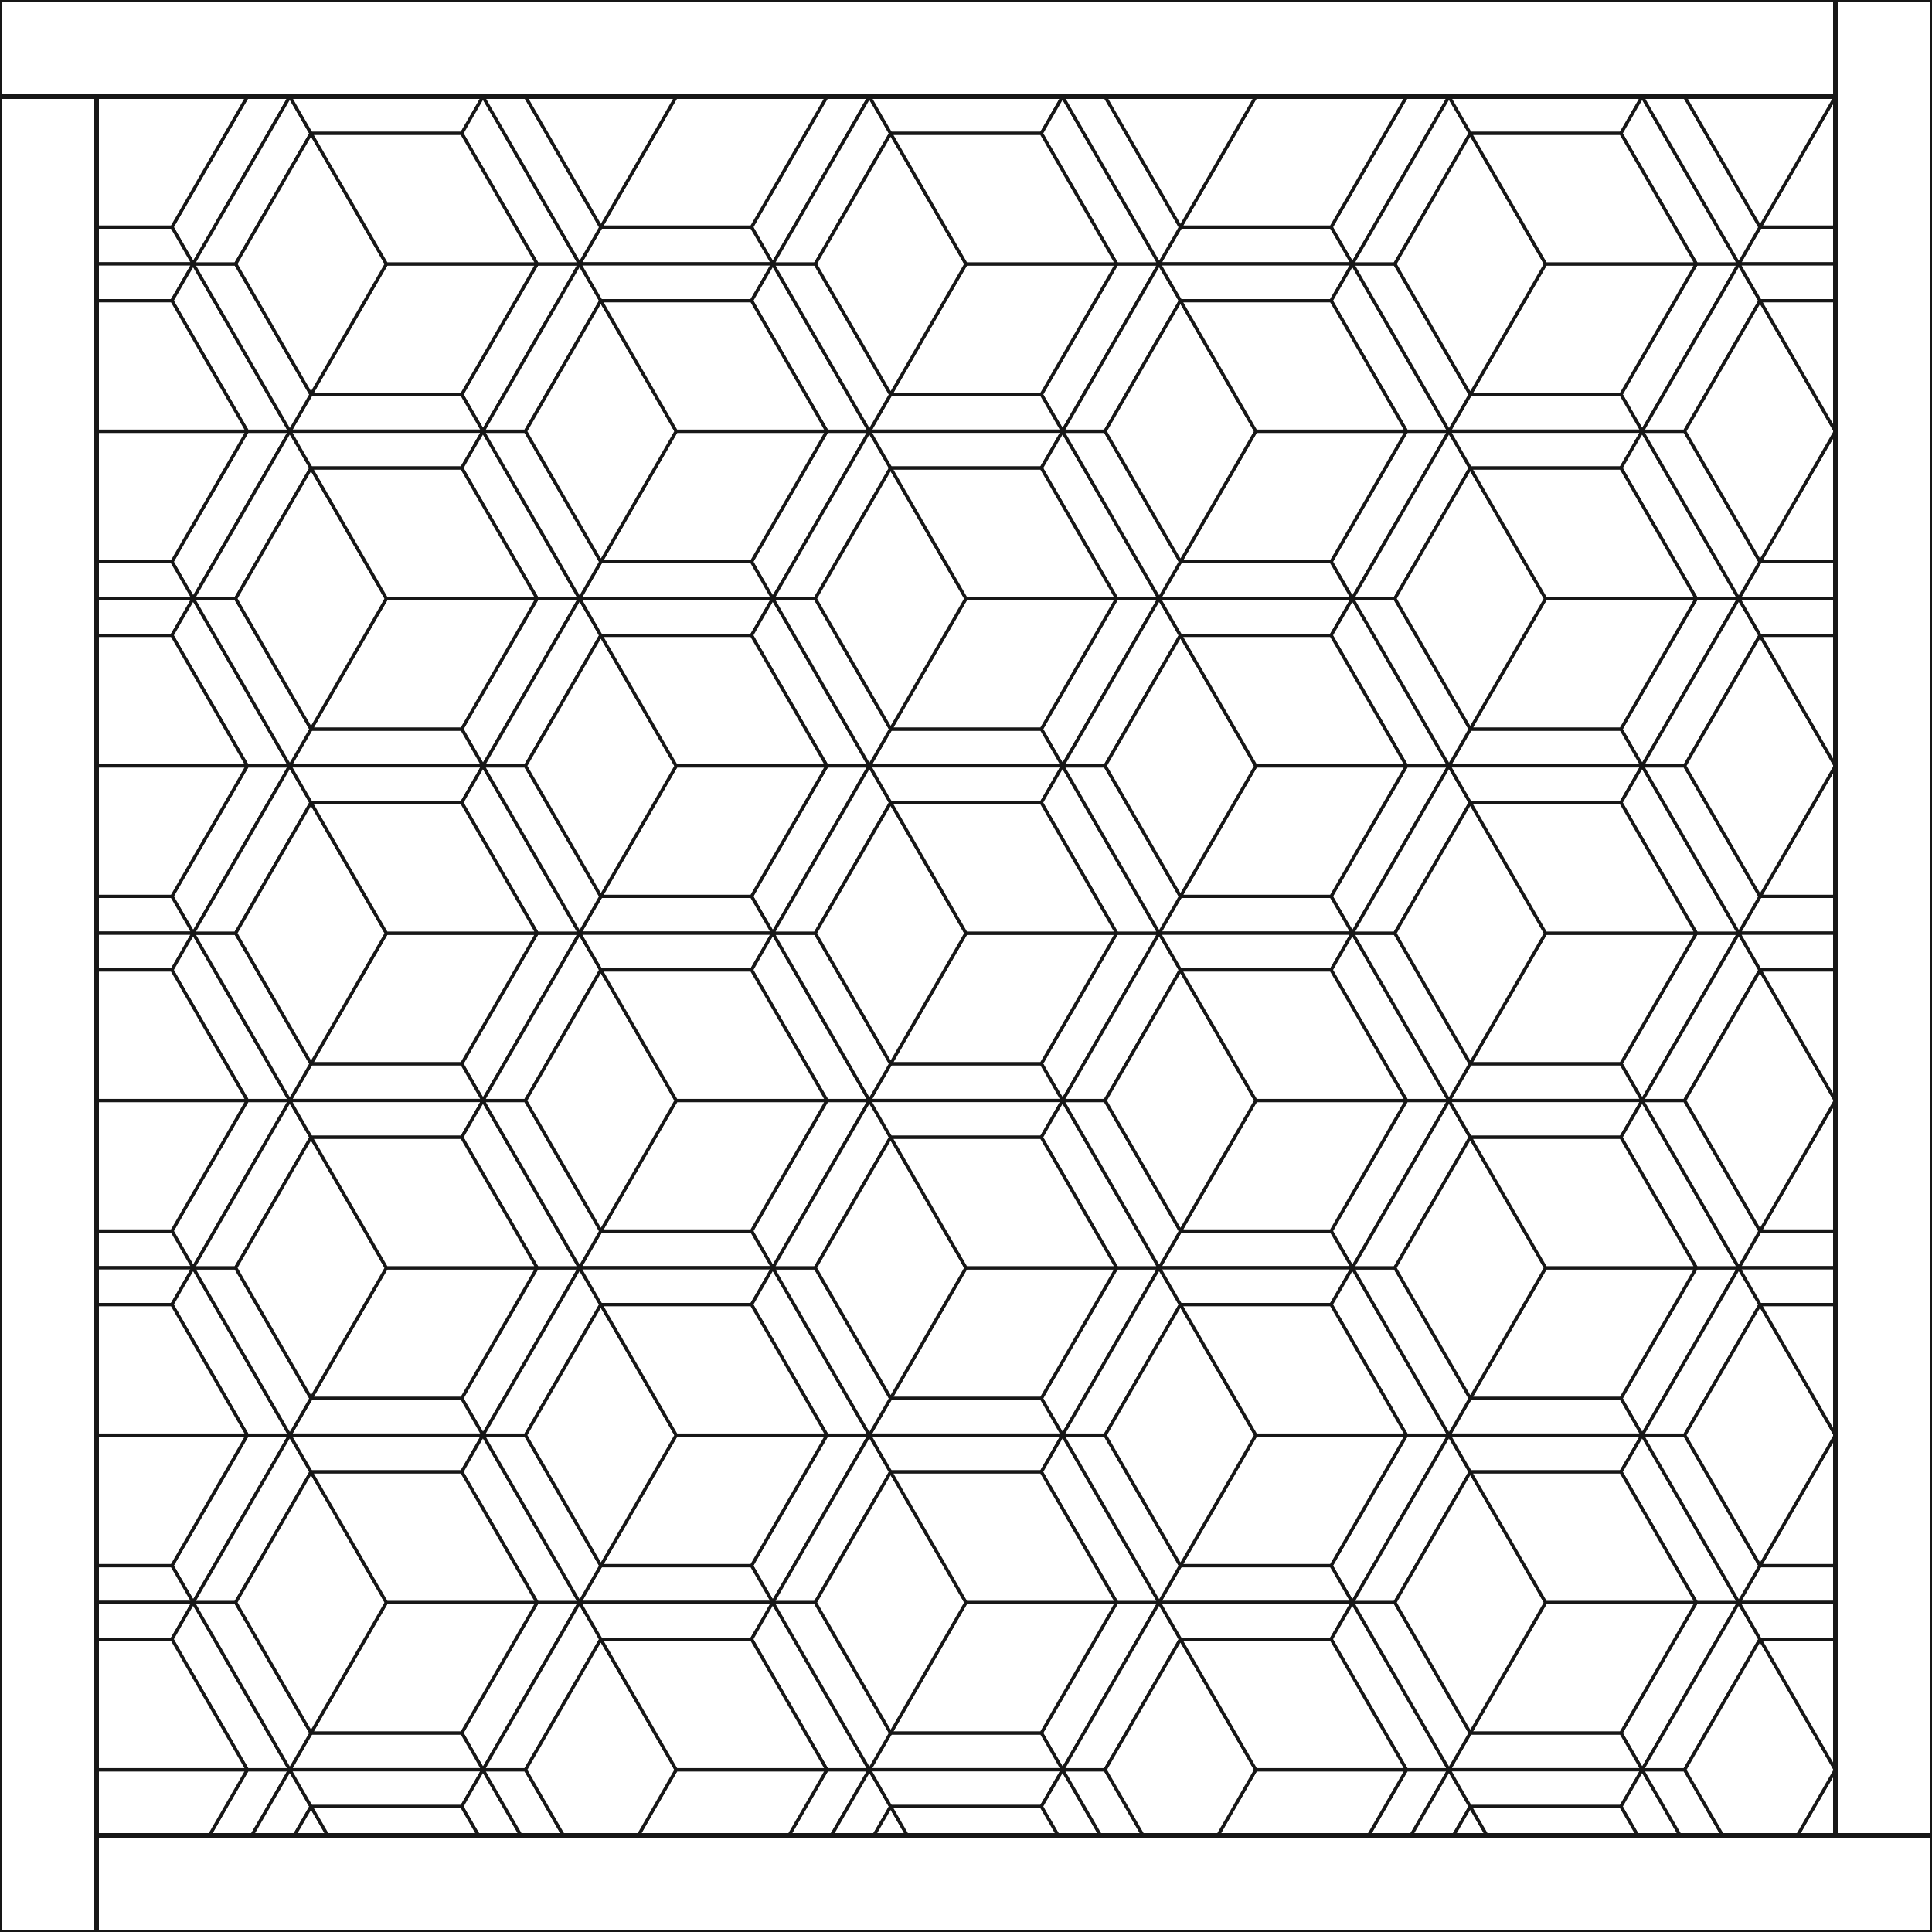
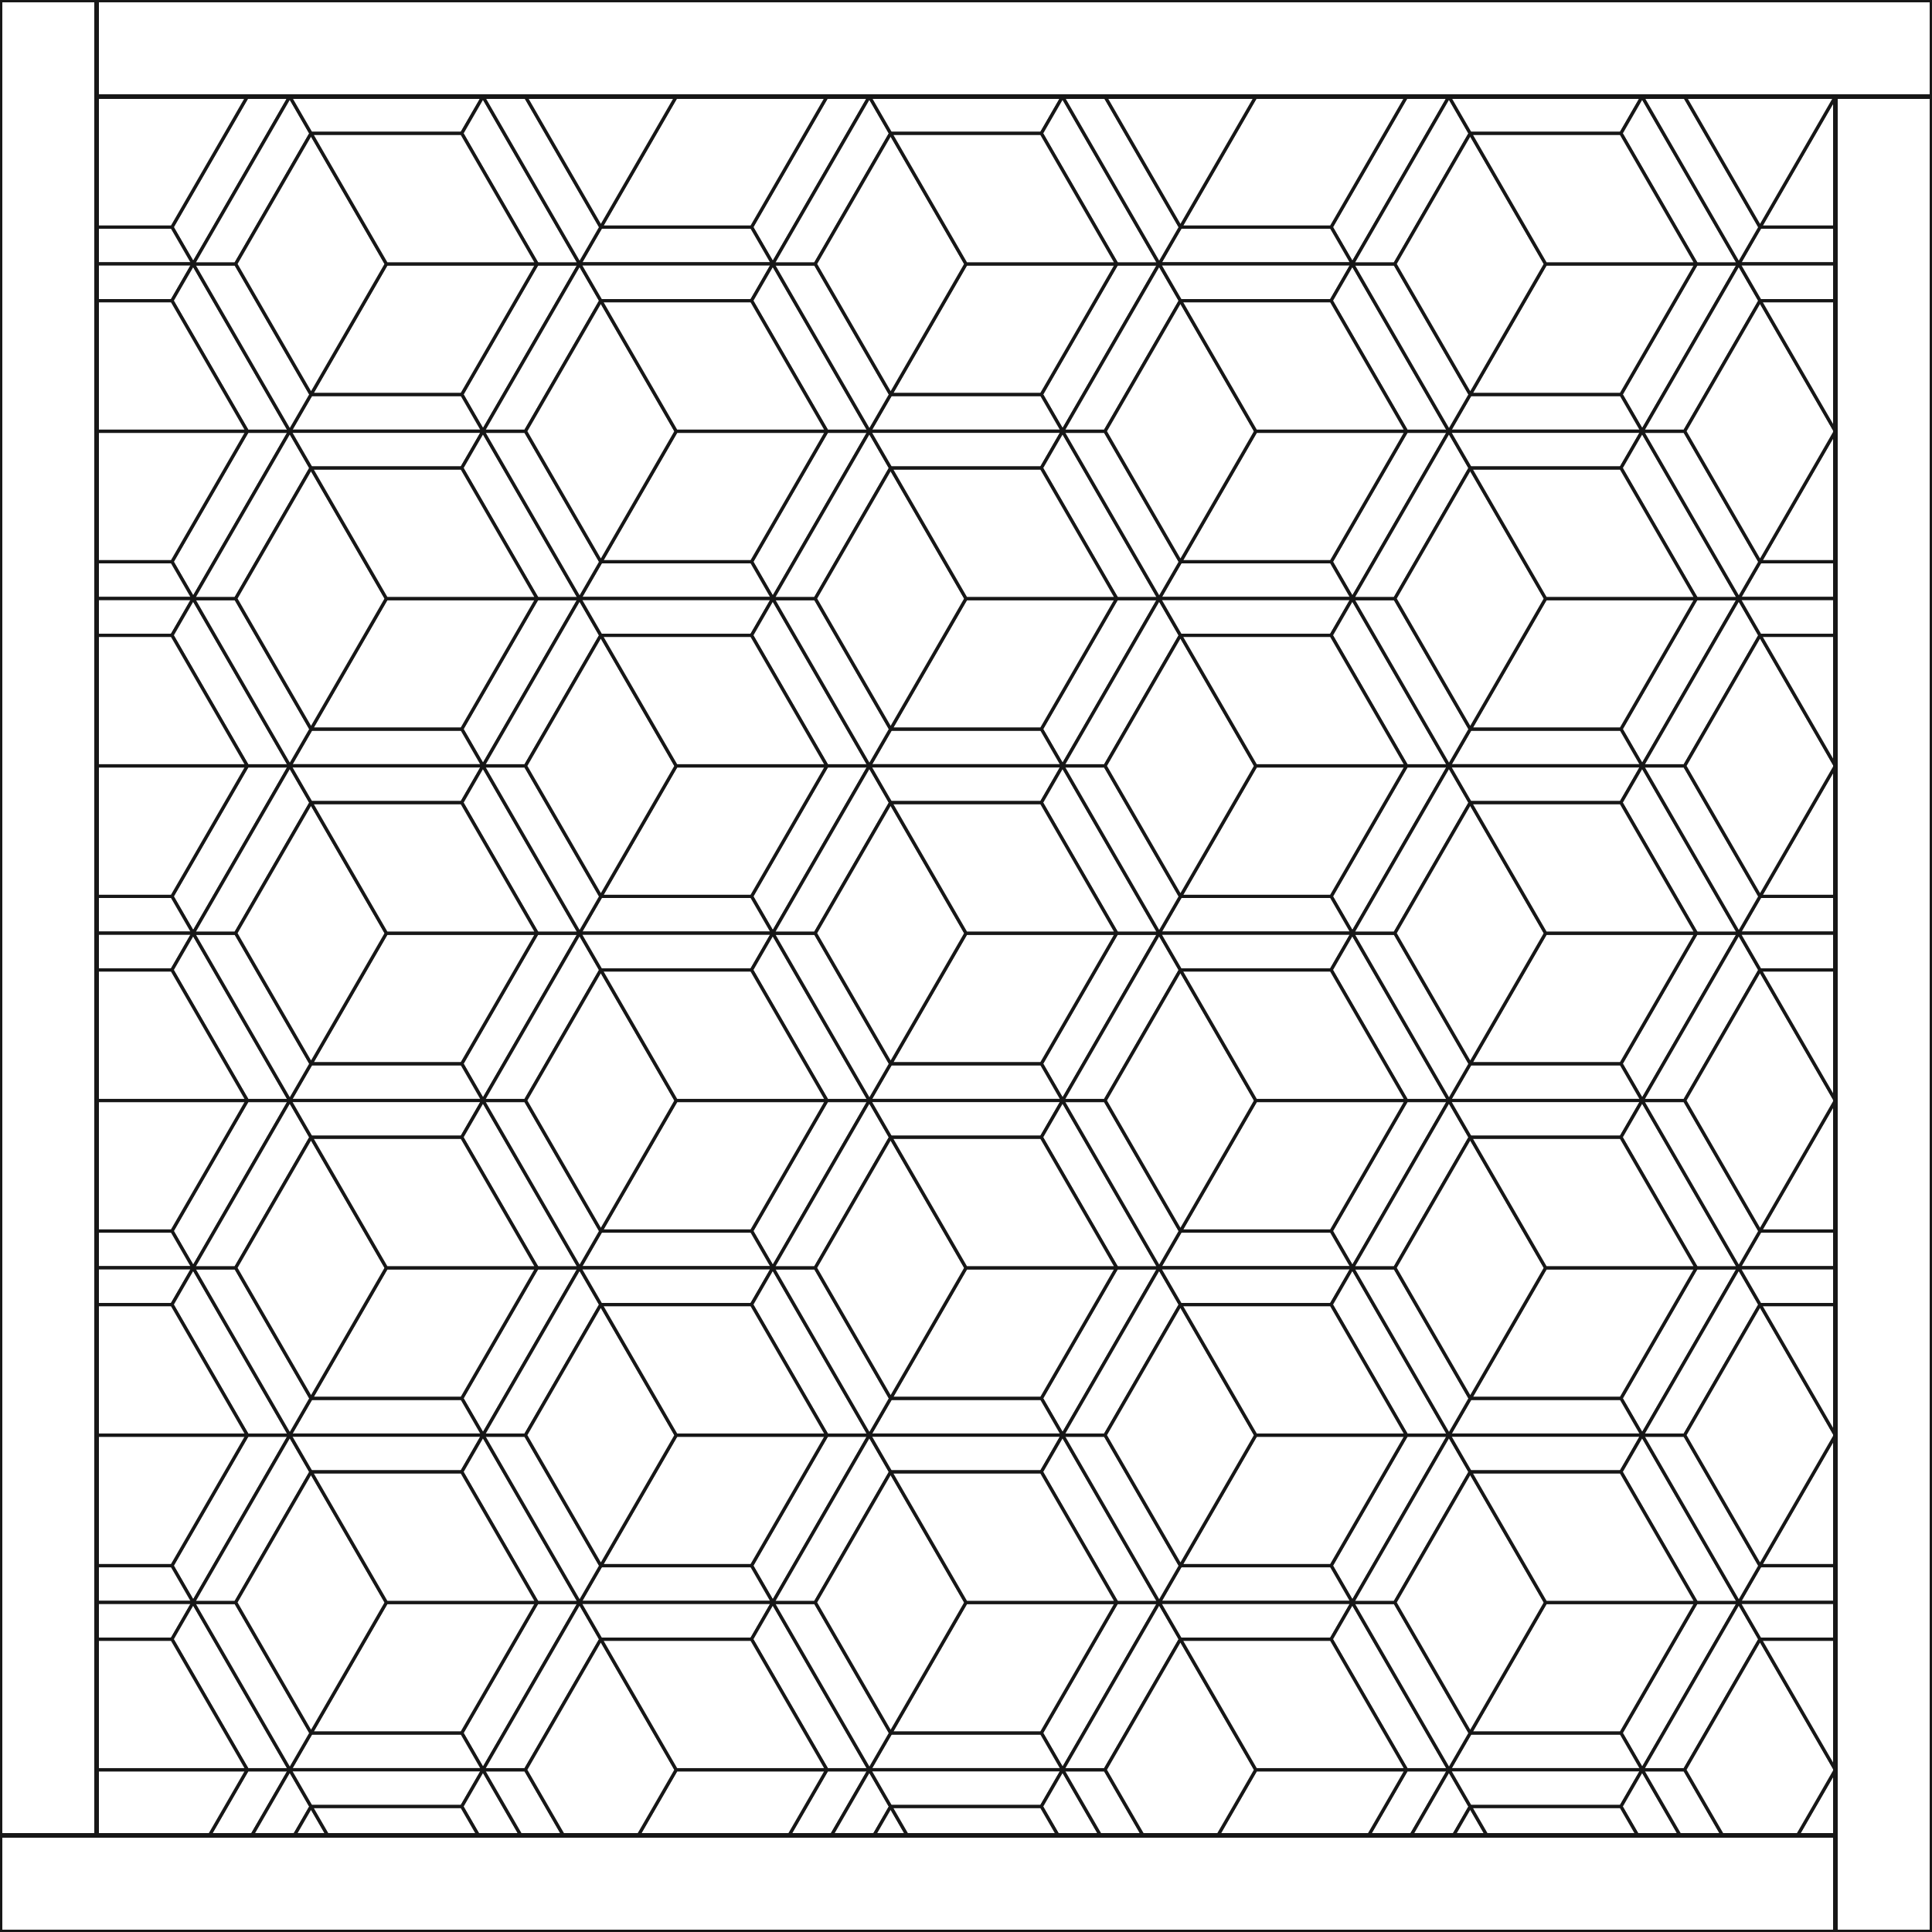
<svg xmlns="http://www.w3.org/2000/svg" width="1000" height="1000" viewBox="0 0 1000 1000" role="img" aria-labelledby="title desc">
  <rect width="1000" height="1000" fill="white" />
  <g fill="white" stroke="#171717" stroke-width="1.7" stroke-linejoin="round">
    <polygon points="150,50 100,136.603 89,117.55 128,50" />
    <polygon points="100,136.603 50,136.603 50,117.55 89,117.55" />
    <polygon points="50,50 128,50 89,117.55 50,117.55 50,50" />
    <polygon points="150,223.205 100,309.808 89,290.755 128,223.205" />
    <polygon points="100,309.808 50,309.808 50,290.755 89,290.755" />
    <polygon points="50,136.603 100,136.603 89,155.655 50,155.655" />
    <polygon points="100,136.603 150,223.205 128,223.205 89,155.655" />
    <polygon points="50,223.205 128,223.205 89,290.755 50,290.755 50,223.205" />
    <polygon points="50,223.205 50,223.205 50,155.655 89,155.655 128,223.205" />
    <polygon points="150,396.41 100,483.013 89,463.96 128,396.41" />
    <polygon points="100,483.013 50,483.013 50,463.96 89,463.96" />
    <polygon points="50,309.808 100,309.808 89,328.86 50,328.86" />
    <polygon points="100,309.808 150,396.41 128,396.41 89,328.86" />
    <polygon points="50,396.41 128,396.41 89,463.96 50,463.96 50,396.41" />
    <polygon points="50,396.41 50,396.41 50,328.86 89,328.86 128,396.41" />
    <polygon points="150,569.615 100,656.218 89,637.165 128,569.615" />
    <polygon points="100,656.218 50,656.218 50,637.165 89,637.165" />
    <polygon points="50,483.013 100,483.013 89,502.065 50,502.065" />
    <polygon points="100,483.013 150,569.615 128,569.615 89,502.065" />
    <polygon points="50,569.615 128,569.615 89,637.165 50,637.165 50,569.615" />
    <polygon points="50,569.615 50,569.615 50,502.065 89,502.065 128,569.615" />
    <polygon points="150,742.82 100,829.423 89,810.37 128,742.82" />
    <polygon points="100,829.423 50,829.423 50,810.37 89,810.37" />
    <polygon points="50,656.218 100,656.218 89,675.27 50,675.27" />
    <polygon points="100,656.218 150,742.82 128,742.82 89,675.27" />
    <polygon points="50,742.82 128,742.82 89,810.37 50,810.37 50,742.82" />
    <polygon points="50,742.82 50,742.82 50,675.27 89,675.27 128,742.82" />
    <polygon points="150,916.025 130.385,950 108.385,950 128,916.025" />
    <polygon points="50,829.423 100,829.423 89,848.475 50,848.475" />
    <polygon points="100,829.423 150,916.025 128,916.025 89,848.475" />
    <polygon points="50,916.025 128,916.025 108.385,950 50,950 50,916.025" />
    <polygon points="50,916.025 50,916.025 50,848.475 89,848.475 128,916.025" />
    <polygon points="300,136.603 250,223.205 239,204.153 278,136.603" />
    <polygon points="250,223.205 150,223.205 161,204.153 239,204.153" />
    <polygon points="150,223.205 100,136.603 122,136.603 161,204.153" />
    <polygon points="100,136.603 150,50 161,69.053 122,136.603" />
    <polygon points="150,50 250,50 239,69.053 161,69.053" />
    <polygon points="250,50 300,136.603 278,136.603 239,69.053" />
    <polygon points="200,136.603 278,136.603 239,204.153 161,204.153" />
    <polygon points="200,136.603 161,204.153 122,136.603 161,69.053" />
    <polygon points="200,136.603 161,69.053 239,69.053 278,136.603" />
    <polygon points="300,309.808 250,396.41 239,377.358 278,309.808" />
    <polygon points="250,396.41 150,396.41 161,377.358 239,377.358" />
    <polygon points="150,396.41 100,309.808 122,309.808 161,377.358" />
    <polygon points="100,309.808 150,223.205 161,242.258 122,309.808" />
    <polygon points="150,223.205 250,223.205 239,242.258 161,242.258" />
    <polygon points="250,223.205 300,309.808 278,309.808 239,242.258" />
    <polygon points="200,309.808 278,309.808 239,377.358 161,377.358" />
    <polygon points="200,309.808 161,377.358 122,309.808 161,242.258" />
    <polygon points="200,309.808 161,242.258 239,242.258 278,309.808" />
    <polygon points="300,483.013 250,569.615 239,550.563 278,483.013" />
    <polygon points="250,569.615 150,569.615 161,550.563 239,550.563" />
    <polygon points="150,569.615 100,483.013 122,483.013 161,550.563" />
    <polygon points="100,483.013 150,396.41 161,415.463 122,483.013" />
    <polygon points="150,396.41 250,396.41 239,415.463 161,415.463" />
    <polygon points="250,396.41 300,483.013 278,483.013 239,415.463" />
    <polygon points="200,483.013 278,483.013 239,550.563 161,550.563" />
    <polygon points="200,483.013 161,550.563 122,483.013 161,415.463" />
    <polygon points="200,483.013 161,415.463 239,415.463 278,483.013" />
    <polygon points="300,656.218 250,742.82 239,723.768 278,656.218" />
    <polygon points="250,742.82 150,742.82 161,723.768 239,723.768" />
    <polygon points="150,742.82 100,656.218 122,656.218 161,723.768" />
    <polygon points="100,656.218 150,569.615 161,588.668 122,656.218" />
    <polygon points="150,569.615 250,569.615 239,588.668 161,588.668" />
    <polygon points="250,569.615 300,656.218 278,656.218 239,588.668" />
    <polygon points="200,656.218 278,656.218 239,723.768 161,723.768" />
    <polygon points="200,656.218 161,723.768 122,656.218 161,588.668" />
    <polygon points="200,656.218 161,588.668 239,588.668 278,656.218" />
    <polygon points="300,829.423 250,916.025 239,896.973 278,829.423" />
    <polygon points="250,916.025 150,916.025 161,896.973 239,896.973" />
    <polygon points="150,916.025 100,829.423 122,829.423 161,896.973" />
    <polygon points="100,829.423 150,742.82 161,761.873 122,829.423" />
    <polygon points="150,742.82 250,742.82 239,761.873 161,761.873" />
    <polygon points="250,742.82 300,829.423 278,829.423 239,761.873" />
    <polygon points="200,829.423 278,829.423 239,896.973 161,896.973" />
    <polygon points="200,829.423 161,896.973 122,829.423 161,761.873" />
    <polygon points="200,829.423 161,761.873 239,761.873 278,829.423" />
    <polygon points="130.385,950 150,916.025 161,935.078 152.385,950" />
    <polygon points="150,916.025 250,916.025 239,935.078 161,935.078" />
    <polygon points="250,916.025 269.615,950 247.615,950 239,935.078" />
    <polygon points="152.385,950 161,935.078 169.615,950" />
    <polygon points="169.615,950 161,935.078 239,935.078 247.615,950" />
    <polygon points="450,50 400,136.603 389,117.55 428,50" />
    <polygon points="400,136.603 300,136.603 311,117.55 389,117.55" />
    <polygon points="300,136.603 250,50 272,50 311,117.55" />
    <polygon points="350,50 428,50 389,117.55 311,117.55" />
    <polygon points="350,50 311,117.55 272,50 272,50 350,50" />
    <polygon points="450,223.205 400,309.808 389,290.755 428,223.205" />
    <polygon points="400,309.808 300,309.808 311,290.755 389,290.755" />
    <polygon points="300,309.808 250,223.205 272,223.205 311,290.755" />
    <polygon points="250,223.205 300,136.603 311,155.655 272,223.205" />
    <polygon points="300,136.603 400,136.603 389,155.655 311,155.655" />
    <polygon points="400,136.603 450,223.205 428,223.205 389,155.655" />
    <polygon points="350,223.205 428,223.205 389,290.755 311,290.755" />
    <polygon points="350,223.205 311,290.755 272,223.205 311,155.655" />
    <polygon points="350,223.205 311,155.655 389,155.655 428,223.205" />
    <polygon points="450,396.41 400,483.013 389,463.96 428,396.41" />
    <polygon points="400,483.013 300,483.013 311,463.96 389,463.96" />
    <polygon points="300,483.013 250,396.41 272,396.41 311,463.96" />
    <polygon points="250,396.41 300,309.808 311,328.86 272,396.41" />
    <polygon points="300,309.808 400,309.808 389,328.86 311,328.86" />
    <polygon points="400,309.808 450,396.41 428,396.41 389,328.86" />
    <polygon points="350,396.41 428,396.41 389,463.96 311,463.96" />
    <polygon points="350,396.41 311,463.96 272,396.41 311,328.86" />
    <polygon points="350,396.41 311,328.86 389,328.86 428,396.41" />
    <polygon points="450,569.615 400,656.218 389,637.165 428,569.615" />
    <polygon points="400,656.218 300,656.218 311,637.165 389,637.165" />
    <polygon points="300,656.218 250,569.615 272,569.615 311,637.165" />
    <polygon points="250,569.615 300,483.013 311,502.065 272,569.615" />
    <polygon points="300,483.013 400,483.013 389,502.065 311,502.065" />
    <polygon points="400,483.013 450,569.615 428,569.615 389,502.065" />
    <polygon points="350,569.615 428,569.615 389,637.165 311,637.165" />
    <polygon points="350,569.615 311,637.165 272,569.615 311,502.065" />
    <polygon points="350,569.615 311,502.065 389,502.065 428,569.615" />
    <polygon points="450,742.82 400,829.423 389,810.37 428,742.82" />
    <polygon points="400,829.423 300,829.423 311,810.37 389,810.37" />
    <polygon points="300,829.423 250,742.82 272,742.82 311,810.37" />
    <polygon points="250,742.82 300,656.218 311,675.27 272,742.82" />
    <polygon points="300,656.218 400,656.218 389,675.27 311,675.27" />
    <polygon points="400,656.218 450,742.82 428,742.82 389,675.27" />
    <polygon points="350,742.82 428,742.82 389,810.37 311,810.37" />
    <polygon points="350,742.82 311,810.37 272,742.82 311,675.27" />
    <polygon points="350,742.82 311,675.27 389,675.27 428,742.82" />
    <polygon points="450,916.025 430.385,950 408.385,950 428,916.025" />
    <polygon points="269.615,950 250,916.025 272,916.025 291.615,950" />
    <polygon points="250,916.025 300,829.423 311,848.475 272,916.025" />
    <polygon points="300,829.423 400,829.423 389,848.475 311,848.475" />
    <polygon points="400,829.423 450,916.025 428,916.025 389,848.475" />
    <polygon points="350,916.025 428,916.025 408.385,950 330.385,950" />
    <polygon points="350,916.025 330.385,950 291.615,950 272,916.025 311,848.475" />
    <polygon points="350,916.025 311,848.475 389,848.475 428,916.025" />
    <polygon points="600,136.603 550,223.205 539,204.153 578,136.603" />
    <polygon points="550,223.205 450,223.205 461,204.153 539,204.153" />
    <polygon points="450,223.205 400,136.603 422,136.603 461,204.153" />
    <polygon points="400,136.603 450,50 461,69.053 422,136.603" />
    <polygon points="450,50 550,50 539,69.053 461,69.053" />
    <polygon points="550,50 600,136.603 578,136.603 539,69.053" />
    <polygon points="500,136.603 578,136.603 539,204.153 461,204.153" />
    <polygon points="500,136.603 461,204.153 422,136.603 461,69.053" />
    <polygon points="500,136.603 461,69.053 539,69.053 578,136.603" />
    <polygon points="600,309.808 550,396.41 539,377.358 578,309.808" />
    <polygon points="550,396.41 450,396.41 461,377.358 539,377.358" />
    <polygon points="450,396.41 400,309.808 422,309.808 461,377.358" />
    <polygon points="400,309.808 450,223.205 461,242.258 422,309.808" />
    <polygon points="450,223.205 550,223.205 539,242.258 461,242.258" />
    <polygon points="550,223.205 600,309.808 578,309.808 539,242.258" />
    <polygon points="500,309.808 578,309.808 539,377.358 461,377.358" />
    <polygon points="500,309.808 461,377.358 422,309.808 461,242.258" />
    <polygon points="500,309.808 461,242.258 539,242.258 578,309.808" />
    <polygon points="600,483.013 550,569.615 539,550.563 578,483.013" />
    <polygon points="550,569.615 450,569.615 461,550.563 539,550.563" />
    <polygon points="450,569.615 400,483.013 422,483.013 461,550.563" />
    <polygon points="400,483.013 450,396.41 461,415.463 422,483.013" />
    <polygon points="450,396.41 550,396.41 539,415.463 461,415.463" />
    <polygon points="550,396.41 600,483.013 578,483.013 539,415.463" />
    <polygon points="500,483.013 578,483.013 539,550.563 461,550.563" />
    <polygon points="500,483.013 461,550.563 422,483.013 461,415.463" />
    <polygon points="500,483.013 461,415.463 539,415.463 578,483.013" />
    <polygon points="600,656.218 550,742.82 539,723.768 578,656.218" />
    <polygon points="550,742.82 450,742.82 461,723.768 539,723.768" />
    <polygon points="450,742.82 400,656.218 422,656.218 461,723.768" />
    <polygon points="400,656.218 450,569.615 461,588.668 422,656.218" />
    <polygon points="450,569.615 550,569.615 539,588.668 461,588.668" />
    <polygon points="550,569.615 600,656.218 578,656.218 539,588.668" />
    <polygon points="500,656.218 578,656.218 539,723.768 461,723.768" />
    <polygon points="500,656.218 461,723.768 422,656.218 461,588.668" />
    <polygon points="500,656.218 461,588.668 539,588.668 578,656.218" />
    <polygon points="600,829.423 550,916.025 539,896.973 578,829.423" />
    <polygon points="550,916.025 450,916.025 461,896.973 539,896.973" />
    <polygon points="450,916.025 400,829.423 422,829.423 461,896.973" />
    <polygon points="400,829.423 450,742.82 461,761.873 422,829.423" />
    <polygon points="450,742.82 550,742.82 539,761.873 461,761.873" />
    <polygon points="550,742.82 600,829.423 578,829.423 539,761.873" />
    <polygon points="500,829.423 578,829.423 539,896.973 461,896.973" />
    <polygon points="500,829.423 461,896.973 422,829.423 461,761.873" />
    <polygon points="500,829.423 461,761.873 539,761.873 578,829.423" />
    <polygon points="430.385,950 450,916.025 461,935.078 452.385,950" />
    <polygon points="450,916.025 550,916.025 539,935.078 461,935.078" />
    <polygon points="550,916.025 569.615,950 547.615,950 539,935.078" />
    <polygon points="452.385,950 461,935.078 469.615,950" />
    <polygon points="469.615,950 461,935.078 539,935.078 547.615,950" />
    <polygon points="750,50 700,136.603 689,117.55 728,50" />
    <polygon points="700,136.603 600,136.603 611,117.55 689,117.55" />
    <polygon points="600,136.603 550,50 572,50 611,117.55" />
    <polygon points="650,50 728,50 689,117.55 611,117.55" />
    <polygon points="650,50 611,117.55 572,50 572,50 650,50" />
    <polygon points="750,223.205 700,309.808 689,290.755 728,223.205" />
    <polygon points="700,309.808 600,309.808 611,290.755 689,290.755" />
    <polygon points="600,309.808 550,223.205 572,223.205 611,290.755" />
    <polygon points="550,223.205 600,136.603 611,155.655 572,223.205" />
    <polygon points="600,136.603 700,136.603 689,155.655 611,155.655" />
    <polygon points="700,136.603 750,223.205 728,223.205 689,155.655" />
    <polygon points="650,223.205 728,223.205 689,290.755 611,290.755" />
    <polygon points="650,223.205 611,290.755 572,223.205 611,155.655" />
    <polygon points="650,223.205 611,155.655 689,155.655 728,223.205" />
    <polygon points="750,396.41 700,483.013 689,463.96 728,396.41" />
    <polygon points="700,483.013 600,483.013 611,463.96 689,463.96" />
    <polygon points="600,483.013 550,396.41 572,396.41 611,463.96" />
    <polygon points="550,396.41 600,309.808 611,328.86 572,396.41" />
    <polygon points="600,309.808 700,309.808 689,328.86 611,328.86" />
    <polygon points="700,309.808 750,396.41 728,396.41 689,328.86" />
    <polygon points="650,396.41 728,396.41 689,463.96 611,463.96" />
    <polygon points="650,396.41 611,463.96 572,396.41 611,328.86" />
    <polygon points="650,396.41 611,328.86 689,328.86 728,396.41" />
    <polygon points="750,569.615 700,656.218 689,637.165 728,569.615" />
    <polygon points="700,656.218 600,656.218 611,637.165 689,637.165" />
    <polygon points="600,656.218 550,569.615 572,569.615 611,637.165" />
    <polygon points="550,569.615 600,483.013 611,502.065 572,569.615" />
    <polygon points="600,483.013 700,483.013 689,502.065 611,502.065" />
    <polygon points="700,483.013 750,569.615 728,569.615 689,502.065" />
    <polygon points="650,569.615 728,569.615 689,637.165 611,637.165" />
    <polygon points="650,569.615 611,637.165 572,569.615 611,502.065" />
    <polygon points="650,569.615 611,502.065 689,502.065 728,569.615" />
    <polygon points="750,742.82 700,829.423 689,810.37 728,742.82" />
    <polygon points="700,829.423 600,829.423 611,810.37 689,810.37" />
    <polygon points="600,829.423 550,742.82 572,742.82 611,810.37" />
    <polygon points="550,742.82 600,656.218 611,675.27 572,742.82" />
    <polygon points="600,656.218 700,656.218 689,675.27 611,675.27" />
    <polygon points="700,656.218 750,742.82 728,742.82 689,675.27" />
    <polygon points="650,742.82 728,742.82 689,810.37 611,810.37" />
    <polygon points="650,742.82 611,810.37 572,742.82 611,675.27" />
    <polygon points="650,742.82 611,675.27 689,675.27 728,742.82" />
    <polygon points="750,916.025 730.385,950 708.385,950 728,916.025" />
    <polygon points="569.615,950 550,916.025 572,916.025 591.615,950" />
    <polygon points="550,916.025 600,829.423 611,848.475 572,916.025" />
    <polygon points="600,829.423 700,829.423 689,848.475 611,848.475" />
    <polygon points="700,829.423 750,916.025 728,916.025 689,848.475" />
    <polygon points="650,916.025 728,916.025 708.385,950 630.385,950" />
    <polygon points="650,916.025 630.385,950 591.615,950 572,916.025 611,848.475" />
    <polygon points="650,916.025 611,848.475 689,848.475 728,916.025" />
    <polygon points="900,136.603 850,223.205 839,204.153 878,136.603" />
    <polygon points="850,223.205 750,223.205 761,204.153 839,204.153" />
    <polygon points="750,223.205 700,136.603 722,136.603 761,204.153" />
    <polygon points="700,136.603 750,50 761,69.053 722,136.603" />
    <polygon points="750,50 850,50 839,69.053 761,69.053" />
    <polygon points="850,50 900,136.603 878,136.603 839,69.053" />
    <polygon points="800,136.603 878,136.603 839,204.153 761,204.153" />
    <polygon points="800,136.603 761,204.153 722,136.603 761,69.053" />
    <polygon points="800,136.603 761,69.053 839,69.053 878,136.603" />
    <polygon points="900,309.808 850,396.41 839,377.358 878,309.808" />
    <polygon points="850,396.41 750,396.41 761,377.358 839,377.358" />
    <polygon points="750,396.41 700,309.808 722,309.808 761,377.358" />
    <polygon points="700,309.808 750,223.205 761,242.258 722,309.808" />
    <polygon points="750,223.205 850,223.205 839,242.258 761,242.258" />
    <polygon points="850,223.205 900,309.808 878,309.808 839,242.258" />
    <polygon points="800,309.808 878,309.808 839,377.358 761,377.358" />
    <polygon points="800,309.808 761,377.358 722,309.808 761,242.258" />
    <polygon points="800,309.808 761,242.258 839,242.258 878,309.808" />
    <polygon points="900,483.013 850,569.615 839,550.563 878,483.013" />
    <polygon points="850,569.615 750,569.615 761,550.563 839,550.563" />
    <polygon points="750,569.615 700,483.013 722,483.013 761,550.563" />
    <polygon points="700,483.013 750,396.41 761,415.463 722,483.013" />
    <polygon points="750,396.41 850,396.41 839,415.463 761,415.463" />
    <polygon points="850,396.41 900,483.013 878,483.013 839,415.463" />
    <polygon points="800,483.013 878,483.013 839,550.563 761,550.563" />
    <polygon points="800,483.013 761,550.563 722,483.013 761,415.463" />
    <polygon points="800,483.013 761,415.463 839,415.463 878,483.013" />
    <polygon points="900,656.218 850,742.82 839,723.768 878,656.218" />
    <polygon points="850,742.82 750,742.82 761,723.768 839,723.768" />
    <polygon points="750,742.82 700,656.218 722,656.218 761,723.768" />
    <polygon points="700,656.218 750,569.615 761,588.668 722,656.218" />
    <polygon points="750,569.615 850,569.615 839,588.668 761,588.668" />
    <polygon points="850,569.615 900,656.218 878,656.218 839,588.668" />
    <polygon points="800,656.218 878,656.218 839,723.768 761,723.768" />
    <polygon points="800,656.218 761,723.768 722,656.218 761,588.668" />
    <polygon points="800,656.218 761,588.668 839,588.668 878,656.218" />
    <polygon points="900,829.423 850,916.025 839,896.973 878,829.423" />
    <polygon points="850,916.025 750,916.025 761,896.973 839,896.973" />
    <polygon points="750,916.025 700,829.423 722,829.423 761,896.973" />
    <polygon points="700,829.423 750,742.82 761,761.873 722,829.423" />
    <polygon points="750,742.82 850,742.82 839,761.873 761,761.873" />
    <polygon points="850,742.82 900,829.423 878,829.423 839,761.873" />
    <polygon points="800,829.423 878,829.423 839,896.973 761,896.973" />
    <polygon points="800,829.423 761,896.973 722,829.423 761,761.873" />
    <polygon points="800,829.423 761,761.873 839,761.873 878,829.423" />
    <polygon points="730.385,950 750,916.025 761,935.078 752.385,950" />
    <polygon points="750,916.025 850,916.025 839,935.078 761,935.078" />
    <polygon points="850,916.025 869.615,950 847.615,950 839,935.078" />
    <polygon points="752.385,950 761,935.078 769.615,950" />
    <polygon points="769.615,950 761,935.078 839,935.078 847.615,950" />
    <polygon points="950,136.603 900,136.603 911,117.55 950,117.55" />
    <polygon points="900,136.603 850,50 872,50 911,117.55" />
    <polygon points="950,50 950,50 950,117.55 911,117.55" />
    <polygon points="950,50 911,117.55 872,50 872,50 950,50" />
    <polygon points="950,309.808 900,309.808 911,290.755 950,290.755" />
    <polygon points="900,309.808 850,223.205 872,223.205 911,290.755" />
    <polygon points="850,223.205 900,136.603 911,155.655 872,223.205" />
    <polygon points="900,136.603 950,136.603 950,155.655 911,155.655" />
    <polygon points="950,223.205 950,223.205 950,290.755 911,290.755" />
    <polygon points="950,223.205 911,290.755 872,223.205 911,155.655" />
    <polygon points="950,223.205 911,155.655 950,155.655 950,223.205" />
    <polygon points="950,483.013 900,483.013 911,463.96 950,463.96" />
    <polygon points="900,483.013 850,396.41 872,396.41 911,463.96" />
    <polygon points="850,396.41 900,309.808 911,328.86 872,396.41" />
    <polygon points="900,309.808 950,309.808 950,328.86 911,328.86" />
    <polygon points="950,396.41 950,396.41 950,463.96 911,463.96" />
    <polygon points="950,396.41 911,463.96 872,396.41 911,328.86" />
    <polygon points="950,396.41 911,328.86 950,328.86 950,396.41" />
    <polygon points="950,656.218 900,656.218 911,637.165 950,637.165" />
    <polygon points="900,656.218 850,569.615 872,569.615 911,637.165" />
    <polygon points="850,569.615 900,483.013 911,502.065 872,569.615" />
    <polygon points="900,483.013 950,483.013 950,502.065 911,502.065" />
    <polygon points="950,569.615 950,569.615 950,637.165 911,637.165" />
    <polygon points="950,569.615 911,637.165 872,569.615 911,502.065" />
    <polygon points="950,569.615 911,502.065 950,502.065 950,569.615" />
    <polygon points="950,829.423 900,829.423 911,810.37 950,810.37" />
    <polygon points="900,829.423 850,742.82 872,742.82 911,810.37" />
    <polygon points="850,742.82 900,656.218 911,675.27 872,742.82" />
    <polygon points="900,656.218 950,656.218 950,675.27 911,675.27" />
    <polygon points="950,742.82 950,742.82 950,810.37 911,810.37" />
    <polygon points="950,742.82 911,810.37 872,742.82 911,675.27" />
    <polygon points="950,742.82 911,675.27 950,675.27 950,742.82" />
    <polygon points="869.615,950 850,916.025 872,916.025 891.615,950" />
    <polygon points="850,916.025 900,829.423 911,848.475 872,916.025" />
    <polygon points="900,829.423 950,829.423 950,848.475 911,848.475" />
    <polygon points="950,916.025 950,916.025 950,950 930.385,950" />
    <polygon points="950,916.025 930.385,950 891.615,950 872,916.025 911,848.475" />
    <polygon points="950,916.025 911,848.475 950,848.475 950,916.025" />
  </g>
  <g fill="none" stroke="#171717" stroke-width="3" />
  <g fill="white" stroke="#171717" stroke-width="2.4">
-     <path d="M0 0H950V50H0Z" />
-     <path d="M950 0H1000V950H950Z" />
-     <path d="M50 950H1000V1000H50Z" />
-     <path d="M0 50H50V1000H0Z" />
+     <path d="M50 0H1000V50H50Z" />
+     <path d="M950 50H1000V1000H950Z" />
+     <path d="M0 950H950V1000H0Z" />
+     <path d="M0 0H50V950H0Z" />
  </g>
</svg>
